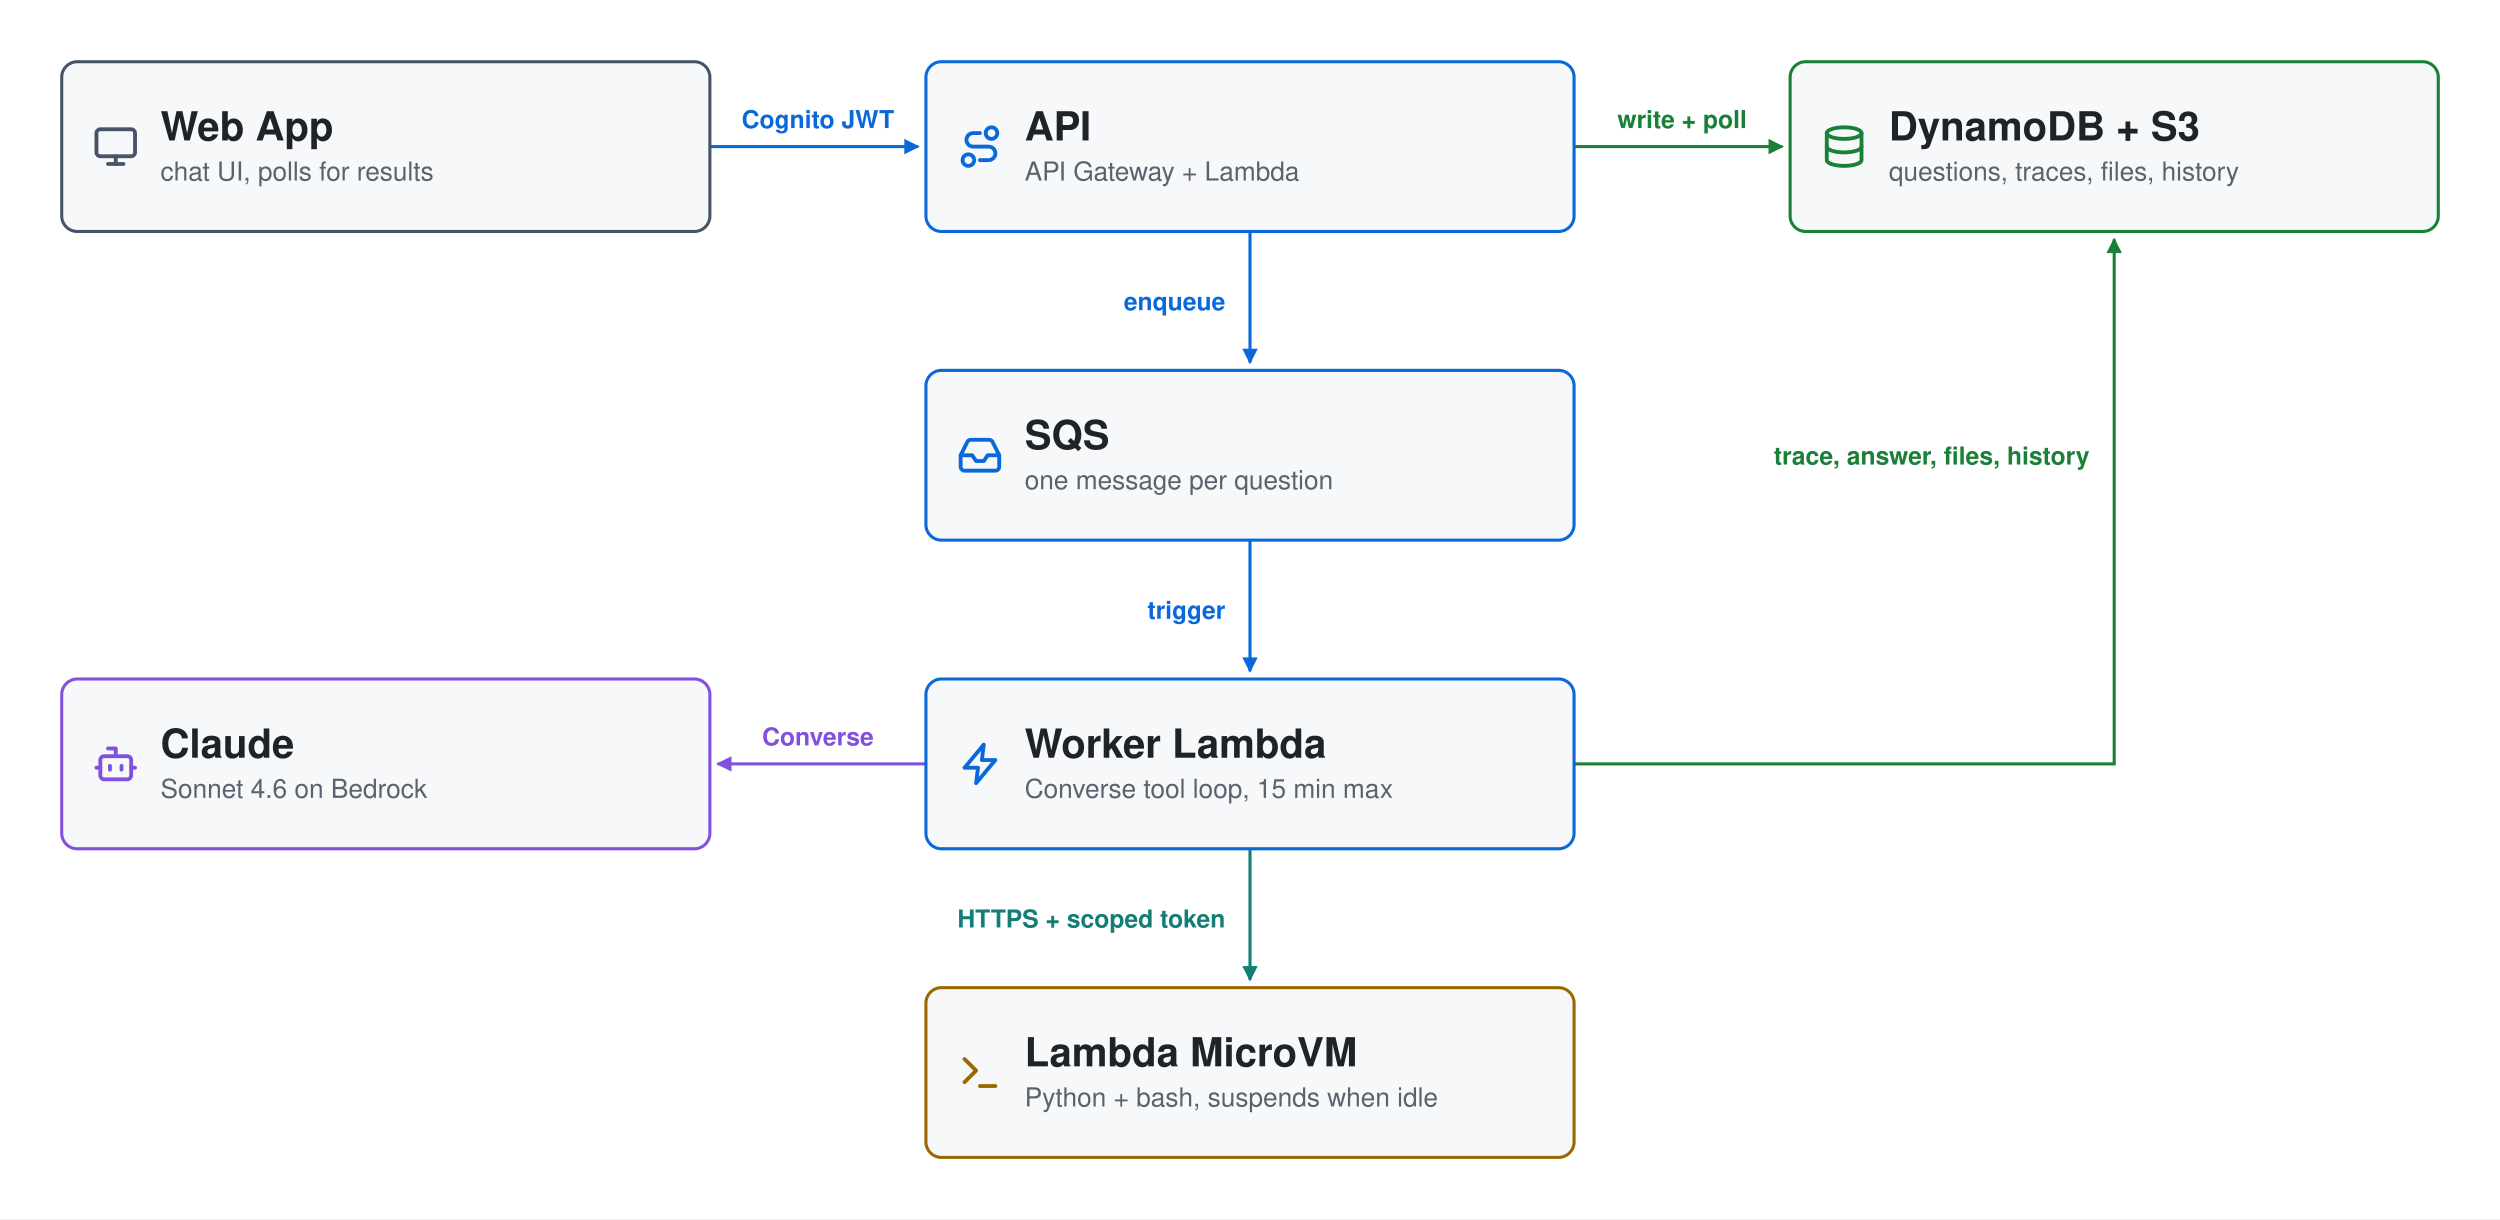
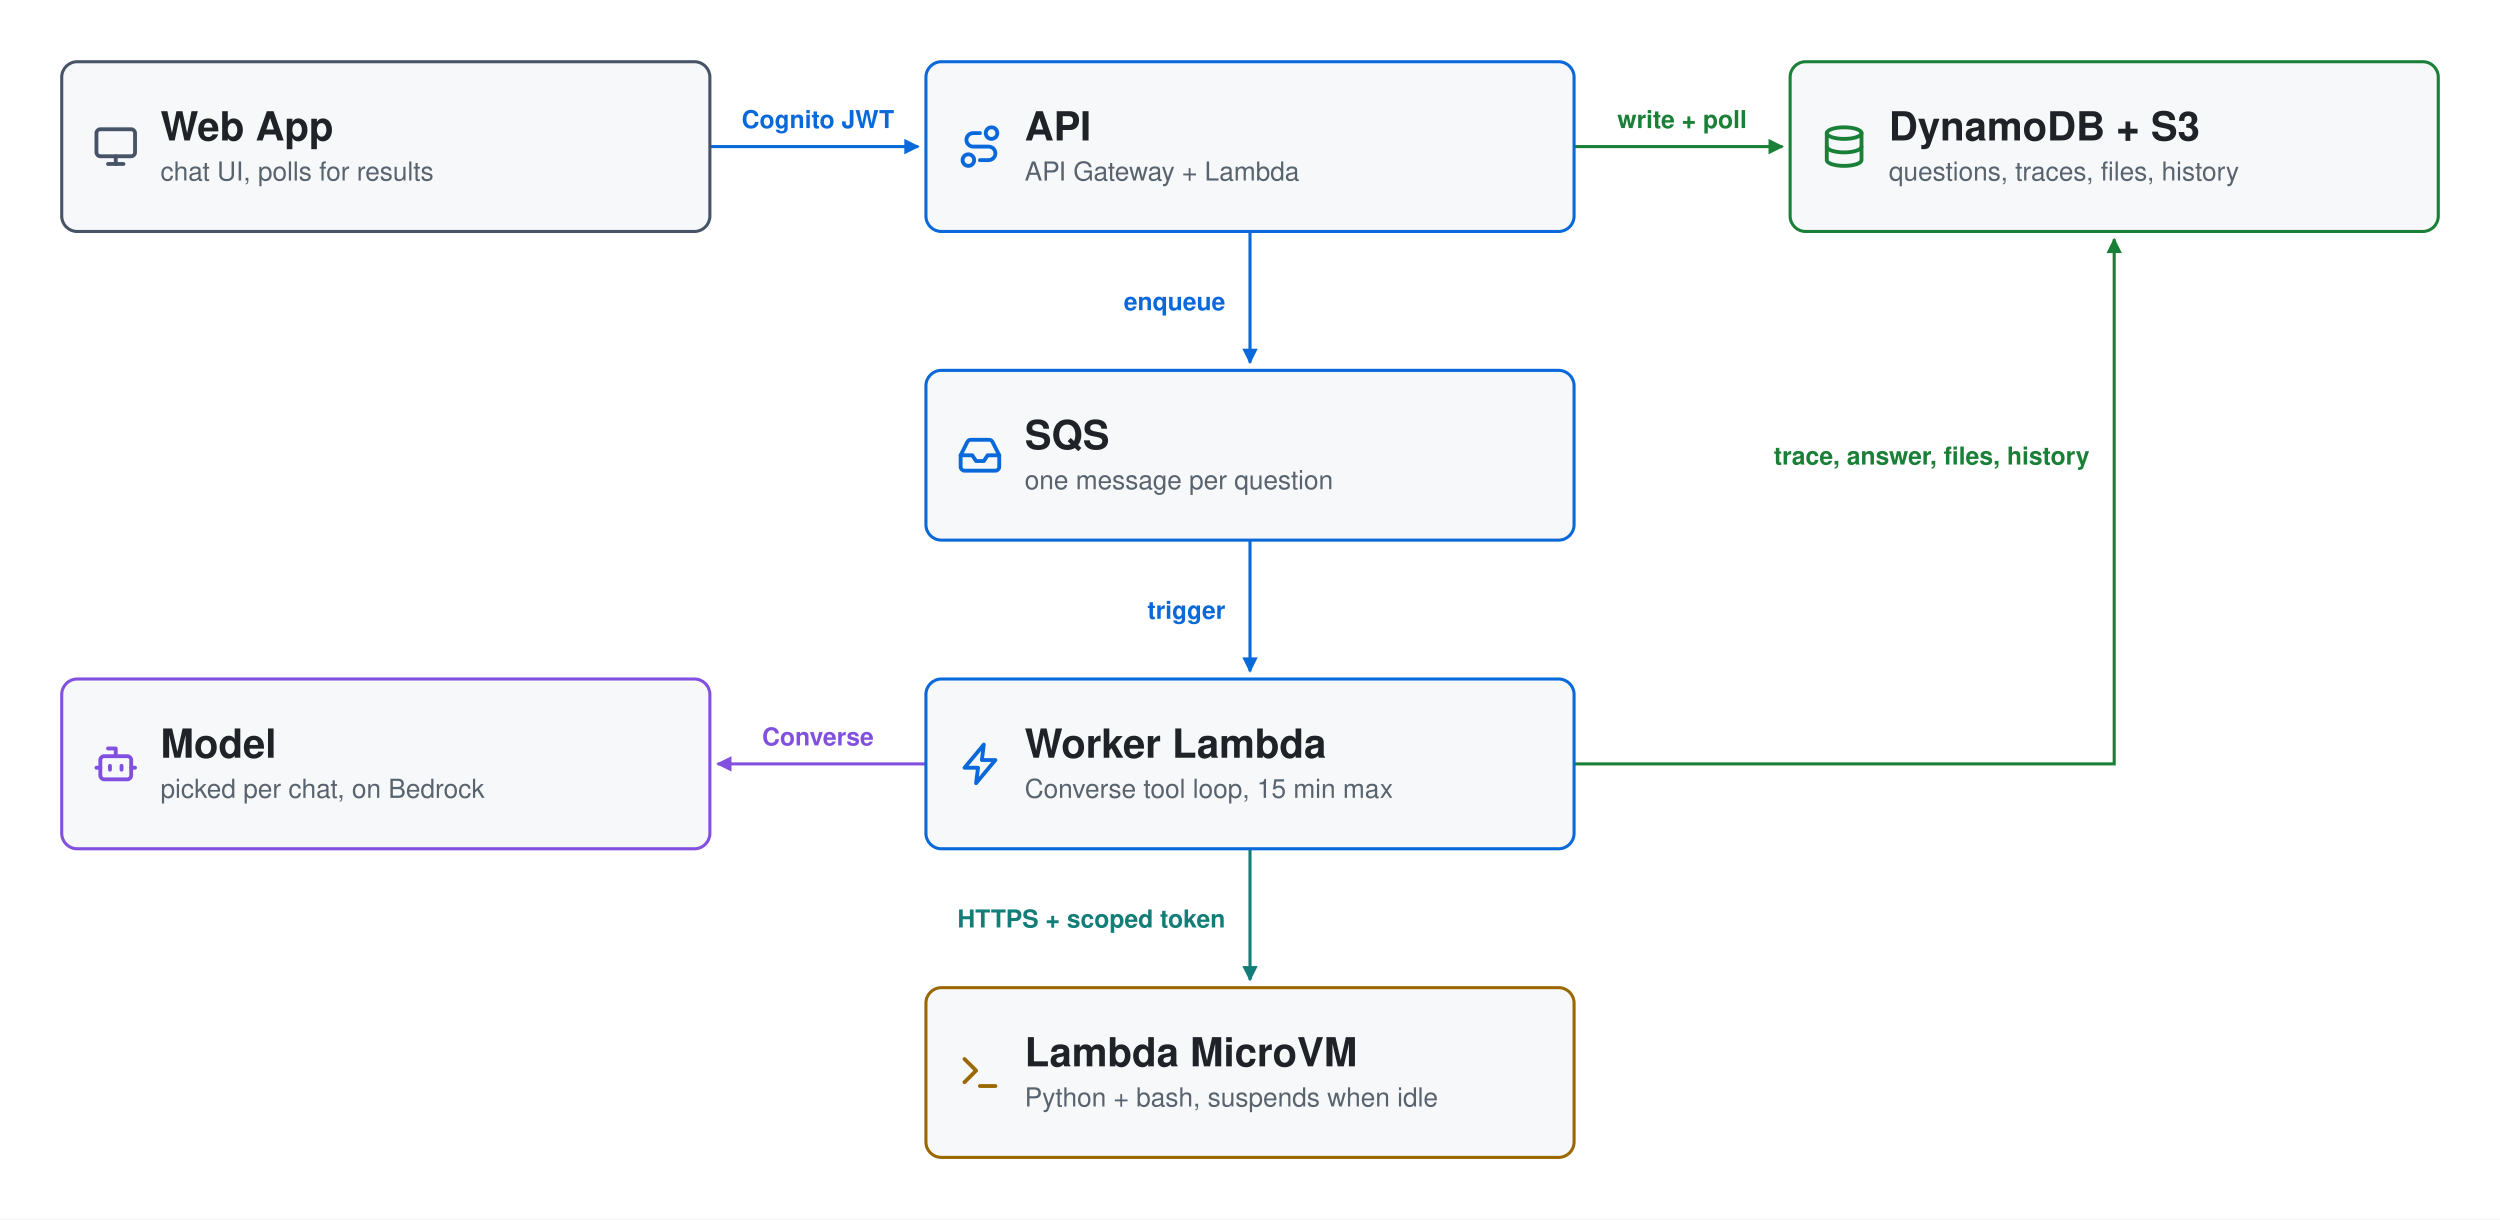
- <svg xmlns="http://www.w3.org/2000/svg" width="1620" height="790" viewBox="0 0 1620 790" role="img" aria-label="A web app calls an API that writes each question to DynamoDB and S3 and enqueues it on SQS; a worker Lambda runs the Converse tool loop, calling Claude on Bedrock and running code in a per-conversation Lambda MicroVM, and writes results back to DynamoDB and S3, which the web app polls">
+ <svg xmlns="http://www.w3.org/2000/svg" width="1620" height="790" viewBox="0 0 1620 790" role="img" aria-label="A web app calls an API that writes each question to DynamoDB and S3 and enqueues it on SQS; a worker Lambda runs the Converse tool loop, calling the conversation's model on Bedrock and running code in a per-conversation Lambda MicroVM, and writes results back to DynamoDB and S3, which the web app polls">
  <defs>
    <marker id="a_e_web" viewBox="0 0 10 10" refX="9" refY="5" markerWidth="5" markerHeight="5" orient="auto-start-reverse">
      <path d="M0,0 L10,5 L0,10 z" fill="#0969da" />
    </marker>
    <marker id="a_e_poll" viewBox="0 0 10 10" refX="9" refY="5" markerWidth="5" markerHeight="5" orient="auto-start-reverse">
      <path d="M0,0 L10,5 L0,10 z" fill="#1a7f37" />
    </marker>
    <marker id="a_e_queue" viewBox="0 0 10 10" refX="9" refY="5" markerWidth="5" markerHeight="5" orient="auto-start-reverse">
      <path d="M0,0 L10,5 L0,10 z" fill="#0969da" />
    </marker>
    <marker id="a_e_agent" viewBox="0 0 10 10" refX="9" refY="5" markerWidth="5" markerHeight="5" orient="auto-start-reverse">
      <path d="M0,0 L10,5 L0,10 z" fill="#0969da" />
    </marker>
    <marker id="a_e_model" viewBox="0 0 10 10" refX="9" refY="5" markerWidth="5" markerHeight="5" orient="auto-start-reverse">
      <path d="M0,0 L10,5 L0,10 z" fill="#8250df" />
    </marker>
    <marker id="a_e_sand" viewBox="0 0 10 10" refX="9" refY="5" markerWidth="5" markerHeight="5" orient="auto-start-reverse">
      <path d="M0,0 L10,5 L0,10 z" fill="#137e77" />
    </marker>
    <marker id="a_e_store" viewBox="0 0 10 10" refX="9" refY="5" markerWidth="5" markerHeight="5" orient="auto-start-reverse">
      <path d="M0,0 L10,5 L0,10 z" fill="#1a7f37" />
    </marker>
  </defs>
  <rect width="1620" height="790" fill="#ffffff" />
  <path d="M460,95.0 L595,95.0" fill="none" stroke="#0969da" stroke-width="2" marker-end="url(#a_e_web)" />
  <text x="530.0" y="83.0" text-anchor="middle" font-family="-apple-system, BlinkMacSystemFont, Segoe UI, Helvetica, Arial, sans-serif" font-size="16" font-weight="600" fill="#0969da">Cognito JWT</text>
  <path d="M1020,95.0 L1155,95.0" fill="none" stroke="#1a7f37" stroke-width="2" marker-end="url(#a_e_poll)" />
  <text x="1090.0" y="83.0" text-anchor="middle" font-family="-apple-system, BlinkMacSystemFont, Segoe UI, Helvetica, Arial, sans-serif" font-size="16" font-weight="600" fill="#1a7f37">write + poll</text>
  <path d="M810.0,150 L810.0,235" fill="none" stroke="#0969da" stroke-width="2" marker-end="url(#a_e_queue)" />
  <text x="794.0" y="201.0" text-anchor="end" font-family="-apple-system, BlinkMacSystemFont, Segoe UI, Helvetica, Arial, sans-serif" font-size="16" font-weight="600" fill="#0969da">enqueue</text>
  <path d="M810.0,350 L810.0,435" fill="none" stroke="#0969da" stroke-width="2" marker-end="url(#a_e_agent)" />
  <text x="794.0" y="401.0" text-anchor="end" font-family="-apple-system, BlinkMacSystemFont, Segoe UI, Helvetica, Arial, sans-serif" font-size="16" font-weight="600" fill="#0969da">trigger</text>
  <path d="M600,495.0 L465,495.0" fill="none" stroke="#8250df" stroke-width="2" marker-end="url(#a_e_model)" />
  <text x="530.0" y="483.0" text-anchor="middle" font-family="-apple-system, BlinkMacSystemFont, Segoe UI, Helvetica, Arial, sans-serif" font-size="16" font-weight="600" fill="#8250df">Converse</text>
  <path d="M810.0,550 L810.0,635" fill="none" stroke="#137e77" stroke-width="2" marker-end="url(#a_e_sand)" />
  <text x="794.0" y="601.0" text-anchor="end" font-family="-apple-system, BlinkMacSystemFont, Segoe UI, Helvetica, Arial, sans-serif" font-size="16" font-weight="600" fill="#137e77">HTTPS + scoped token</text>
  <path d="M1020,495.0 H1370.0 V155" fill="none" stroke="#1a7f37" stroke-width="2" marker-end="url(#a_e_store)" />
  <text x="1354.0" y="301.0" text-anchor="end" font-family="-apple-system, BlinkMacSystemFont, Segoe UI, Helvetica, Arial, sans-serif" font-size="16" font-weight="600" fill="#1a7f37">trace, answer, files, history</text>
  <rect x="40" y="40" width="420" height="110" rx="10" ry="10" fill="#f6f8fa" stroke="#475467" stroke-width="2" />
  <g transform="translate(60,80.0) scale(1.25)" fill="none" stroke="#475467" stroke-width="2" stroke-linecap="round" stroke-linejoin="round">
    <rect width="20" height="14" x="2" y="3" rx="2" />
    <line x1="8" x2="16" y1="21" y2="21" />
    <line x1="12" x2="12" y1="17" y2="21" />
  </g>
  <text x="104.0" y="91.0" font-family="-apple-system, BlinkMacSystemFont, Segoe UI, Helvetica, Arial, sans-serif" font-size="26" font-weight="600" fill="#1f2328">Web App</text>
  <text x="104.0" y="117.0" font-family="-apple-system, BlinkMacSystemFont, Segoe UI, Helvetica, Arial, sans-serif" font-size="17" fill="#59636e">chat UI, polls for results</text>
  <rect x="600" y="40" width="420" height="110" rx="10" ry="10" fill="#f6f8fa" stroke="#0969da" stroke-width="2" />
  <g transform="translate(620,80.0) scale(1.25)" fill="none" stroke="#0969da" stroke-width="2" stroke-linecap="round" stroke-linejoin="round">
    <circle cx="6" cy="19" r="3" />
    <circle cx="18" cy="5" r="3" />
    <path d="M12 19h4.5a3.5 3.5 0 0 0 0-7h-8a3.5 3.5 0 0 1 0-7H12" />
  </g>
  <text x="664.0" y="91.0" font-family="-apple-system, BlinkMacSystemFont, Segoe UI, Helvetica, Arial, sans-serif" font-size="26" font-weight="600" fill="#1f2328">API</text>
  <text x="664.0" y="117.0" font-family="-apple-system, BlinkMacSystemFont, Segoe UI, Helvetica, Arial, sans-serif" font-size="17" fill="#59636e">API Gateway + Lambda</text>
  <rect x="1160" y="40" width="420" height="110" rx="10" ry="10" fill="#f6f8fa" stroke="#1a7f37" stroke-width="2" />
  <g transform="translate(1180,80.0) scale(1.25)" fill="none" stroke="#1a7f37" stroke-width="2" stroke-linecap="round" stroke-linejoin="round">
    <ellipse cx="12" cy="5" rx="9" ry="3" />
    <path d="M3 5V19A9 3 0 0 0 21 19V5" />
    <path d="M3 12A9 3 0 0 0 21 12" />
  </g>
  <text x="1224.0" y="91.0" font-family="-apple-system, BlinkMacSystemFont, Segoe UI, Helvetica, Arial, sans-serif" font-size="26" font-weight="600" fill="#1f2328">DynamoDB + S3</text>
  <text x="1224.0" y="117.0" font-family="-apple-system, BlinkMacSystemFont, Segoe UI, Helvetica, Arial, sans-serif" font-size="17" fill="#59636e">questions, traces, files, history</text>
  <rect x="600" y="240" width="420" height="110" rx="10" ry="10" fill="#f6f8fa" stroke="#0969da" stroke-width="2" />
  <g transform="translate(620,280.0) scale(1.25)" fill="none" stroke="#0969da" stroke-width="2" stroke-linecap="round" stroke-linejoin="round">
    <polyline points="22 12 16 12 14 15 10 15 8 12 2 12" />
    <path d="M5.45 5.11 2 12v6a2 2 0 0 0 2 2h16a2 2 0 0 0 2-2v-6l-3.45-6.89A2 2 0 0 0 16.76 4H7.24a2 2 0 0 0-1.79 1.11z" />
  </g>
  <text x="664.0" y="291.0" font-family="-apple-system, BlinkMacSystemFont, Segoe UI, Helvetica, Arial, sans-serif" font-size="26" font-weight="600" fill="#1f2328">SQS</text>
  <text x="664.0" y="317.0" font-family="-apple-system, BlinkMacSystemFont, Segoe UI, Helvetica, Arial, sans-serif" font-size="17" fill="#59636e">one message per question</text>
  <rect x="600" y="440" width="420" height="110" rx="10" ry="10" fill="#f6f8fa" stroke="#0969da" stroke-width="2" />
  <g transform="translate(620,480.0) scale(1.25)" fill="none" stroke="#0969da" stroke-width="2" stroke-linecap="round" stroke-linejoin="round">
    <path d="M4 14h7l-1 8 10-12h-7l1-8z" />
  </g>
  <text x="664.0" y="491.0" font-family="-apple-system, BlinkMacSystemFont, Segoe UI, Helvetica, Arial, sans-serif" font-size="26" font-weight="600" fill="#1f2328">Worker Lambda</text>
  <text x="664.0" y="517.0" font-family="-apple-system, BlinkMacSystemFont, Segoe UI, Helvetica, Arial, sans-serif" font-size="17" fill="#59636e">Converse tool loop, 15 min max</text>
  <rect x="40" y="440" width="420" height="110" rx="10" ry="10" fill="#f6f8fa" stroke="#8250df" stroke-width="2" />
  <g transform="translate(60,480.0) scale(1.25)" fill="none" stroke="#8250df" stroke-width="2" stroke-linecap="round" stroke-linejoin="round">
    <path d="M12 8V4H8" />
    <rect width="16" height="12" x="4" y="8" rx="2" />
    <path d="M2 14h2" />
    <path d="M20 14h2" />
    <path d="M15 13v2" />
    <path d="M9 13v2" />
  </g>
-   <text x="104.0" y="491.0" font-family="-apple-system, BlinkMacSystemFont, Segoe UI, Helvetica, Arial, sans-serif" font-size="26" font-weight="600" fill="#1f2328">Claude</text>
-   <text x="104.0" y="517.0" font-family="-apple-system, BlinkMacSystemFont, Segoe UI, Helvetica, Arial, sans-serif" font-size="17" fill="#59636e">Sonnet 4.6 on Bedrock</text>
+   <text x="104.0" y="491.0" font-family="-apple-system, BlinkMacSystemFont, Segoe UI, Helvetica, Arial, sans-serif" font-size="26" font-weight="600" fill="#1f2328">Model</text>
+   <text x="104.0" y="517.0" font-family="-apple-system, BlinkMacSystemFont, Segoe UI, Helvetica, Arial, sans-serif" font-size="17" fill="#59636e">picked per chat, on Bedrock</text>
  <rect x="600" y="640" width="420" height="110" rx="10" ry="10" fill="#f6f8fa" stroke="#9a6700" stroke-width="2" />
  <g transform="translate(620,680.0) scale(1.25)" fill="none" stroke="#9a6700" stroke-width="2" stroke-linecap="round" stroke-linejoin="round">
    <polyline points="4 17 10 11 4 5" />
    <line x1="12" x2="20" y1="19" y2="19" />
  </g>
  <text x="664.0" y="691.0" font-family="-apple-system, BlinkMacSystemFont, Segoe UI, Helvetica, Arial, sans-serif" font-size="26" font-weight="600" fill="#1f2328">Lambda MicroVM</text>
  <text x="664.0" y="717.0" font-family="-apple-system, BlinkMacSystemFont, Segoe UI, Helvetica, Arial, sans-serif" font-size="17" fill="#59636e">Python + bash, suspends when idle</text>
</svg>
